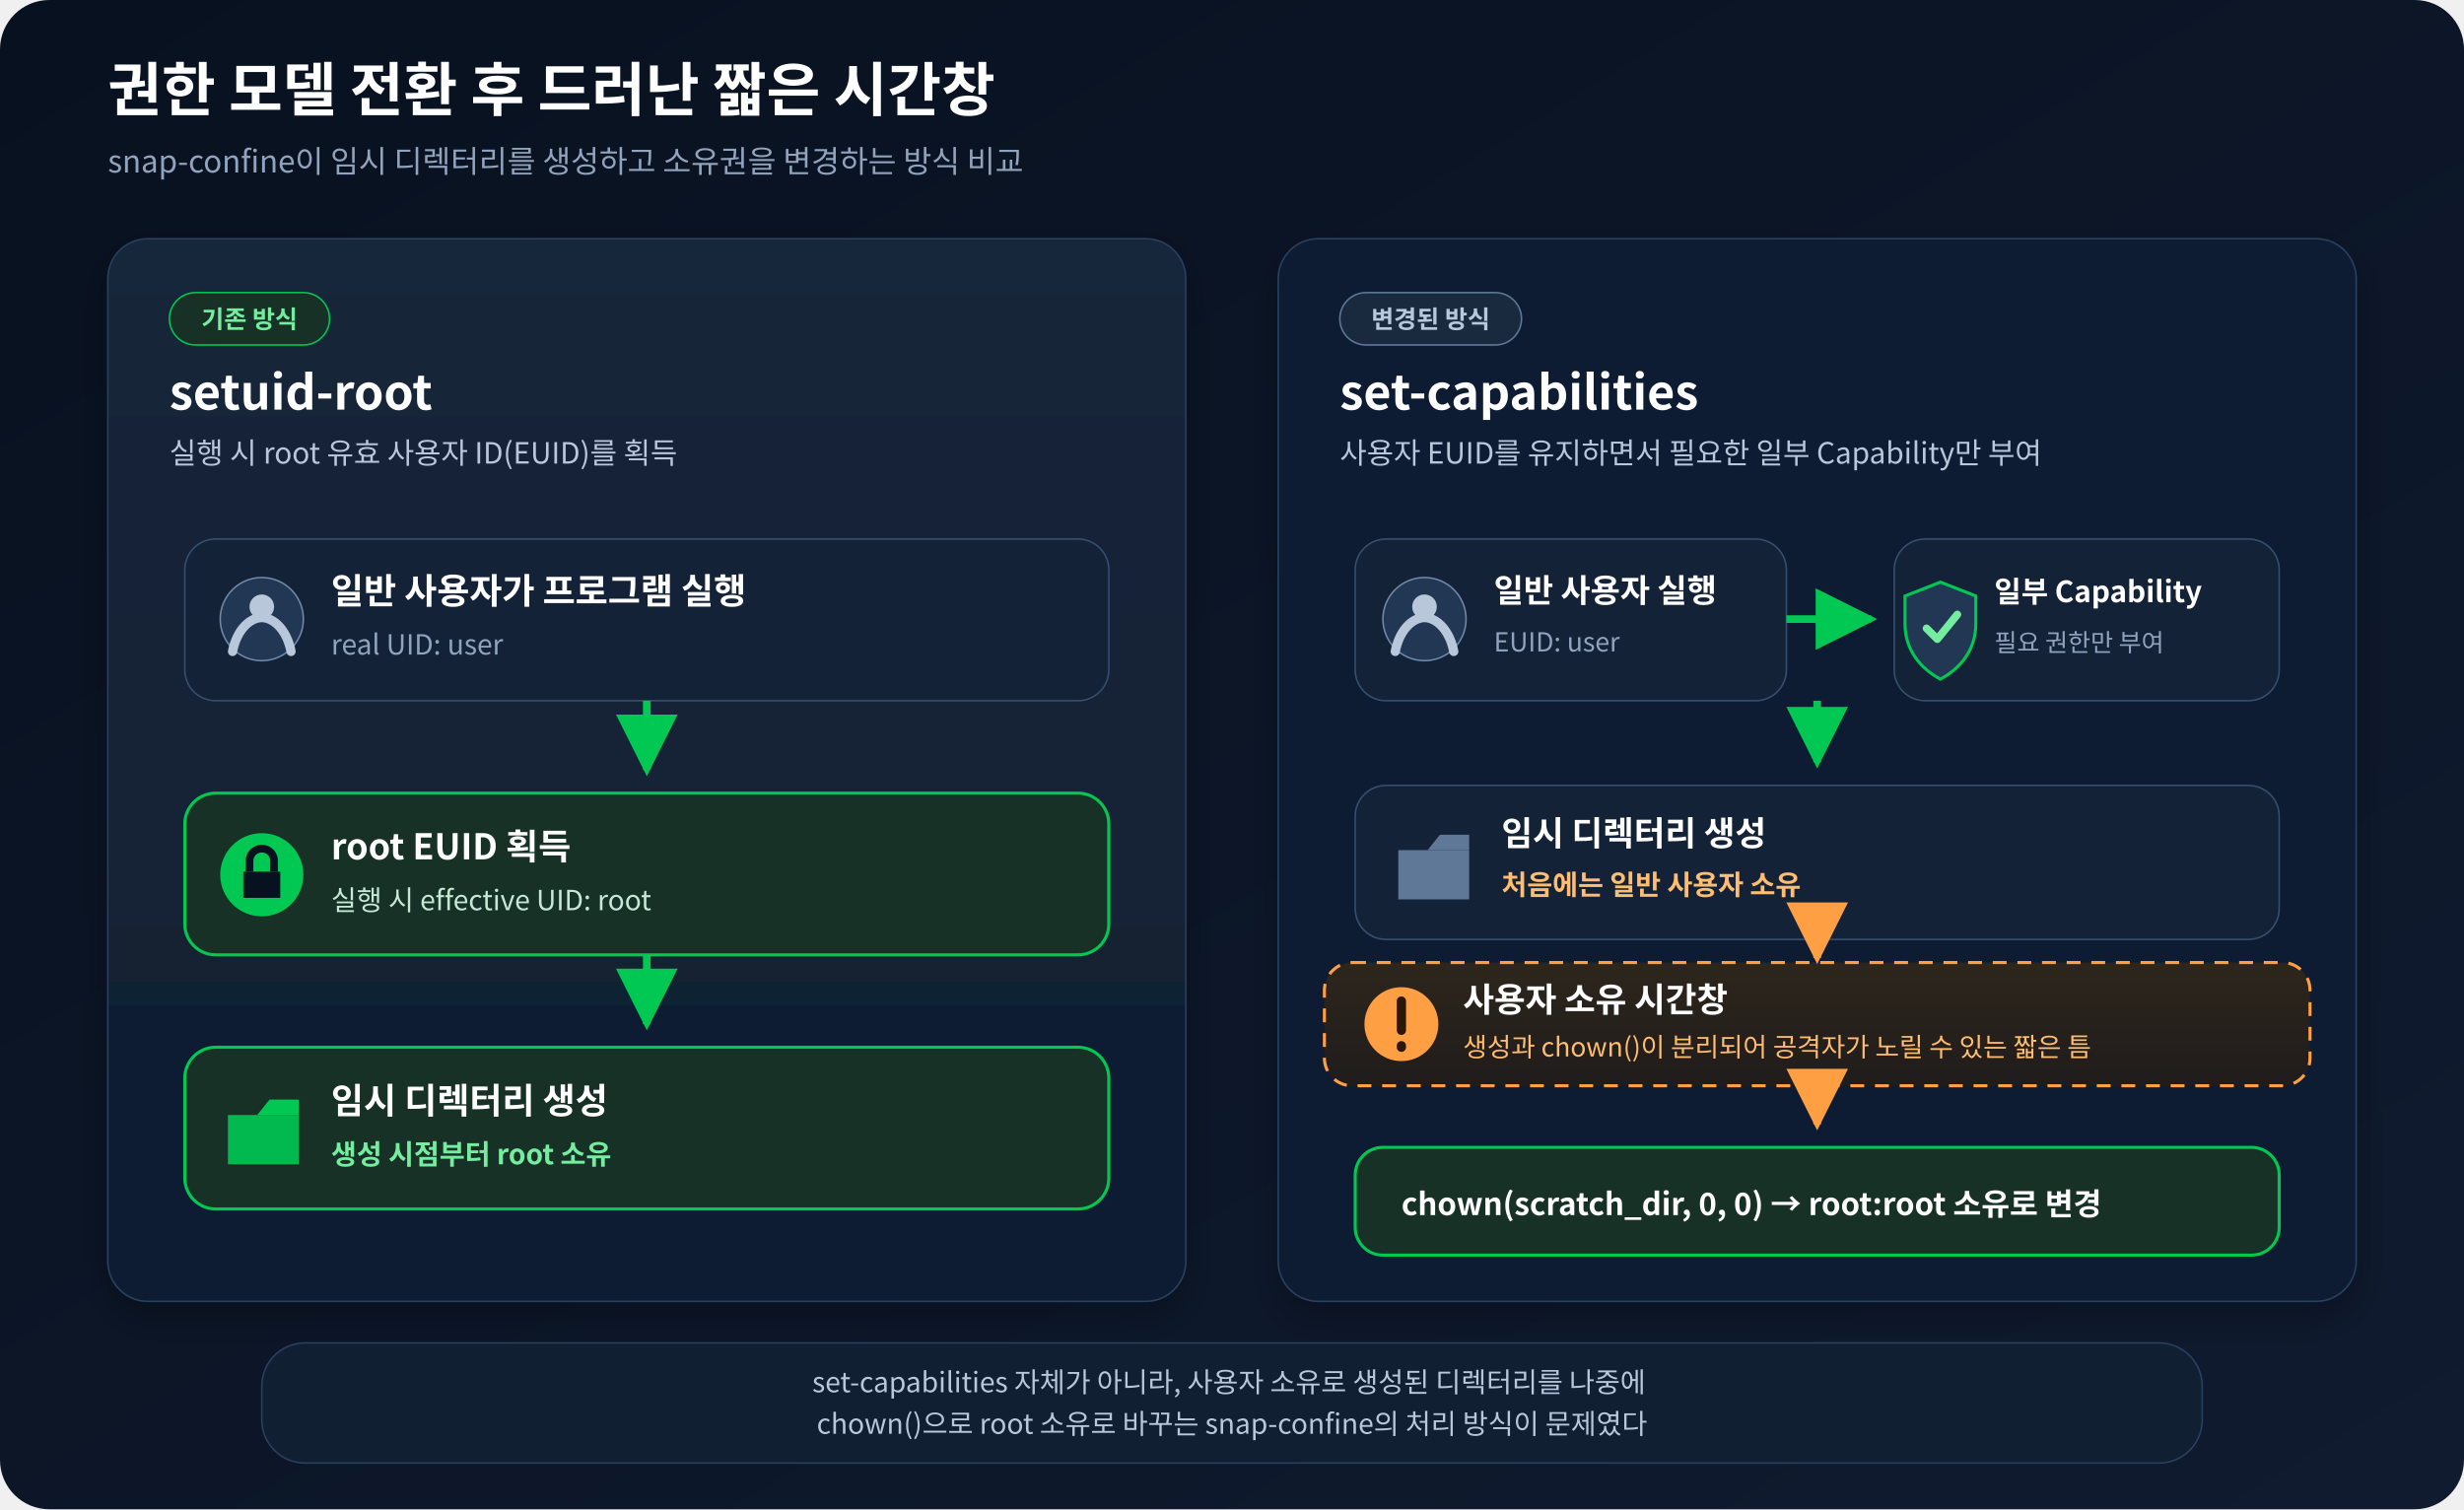
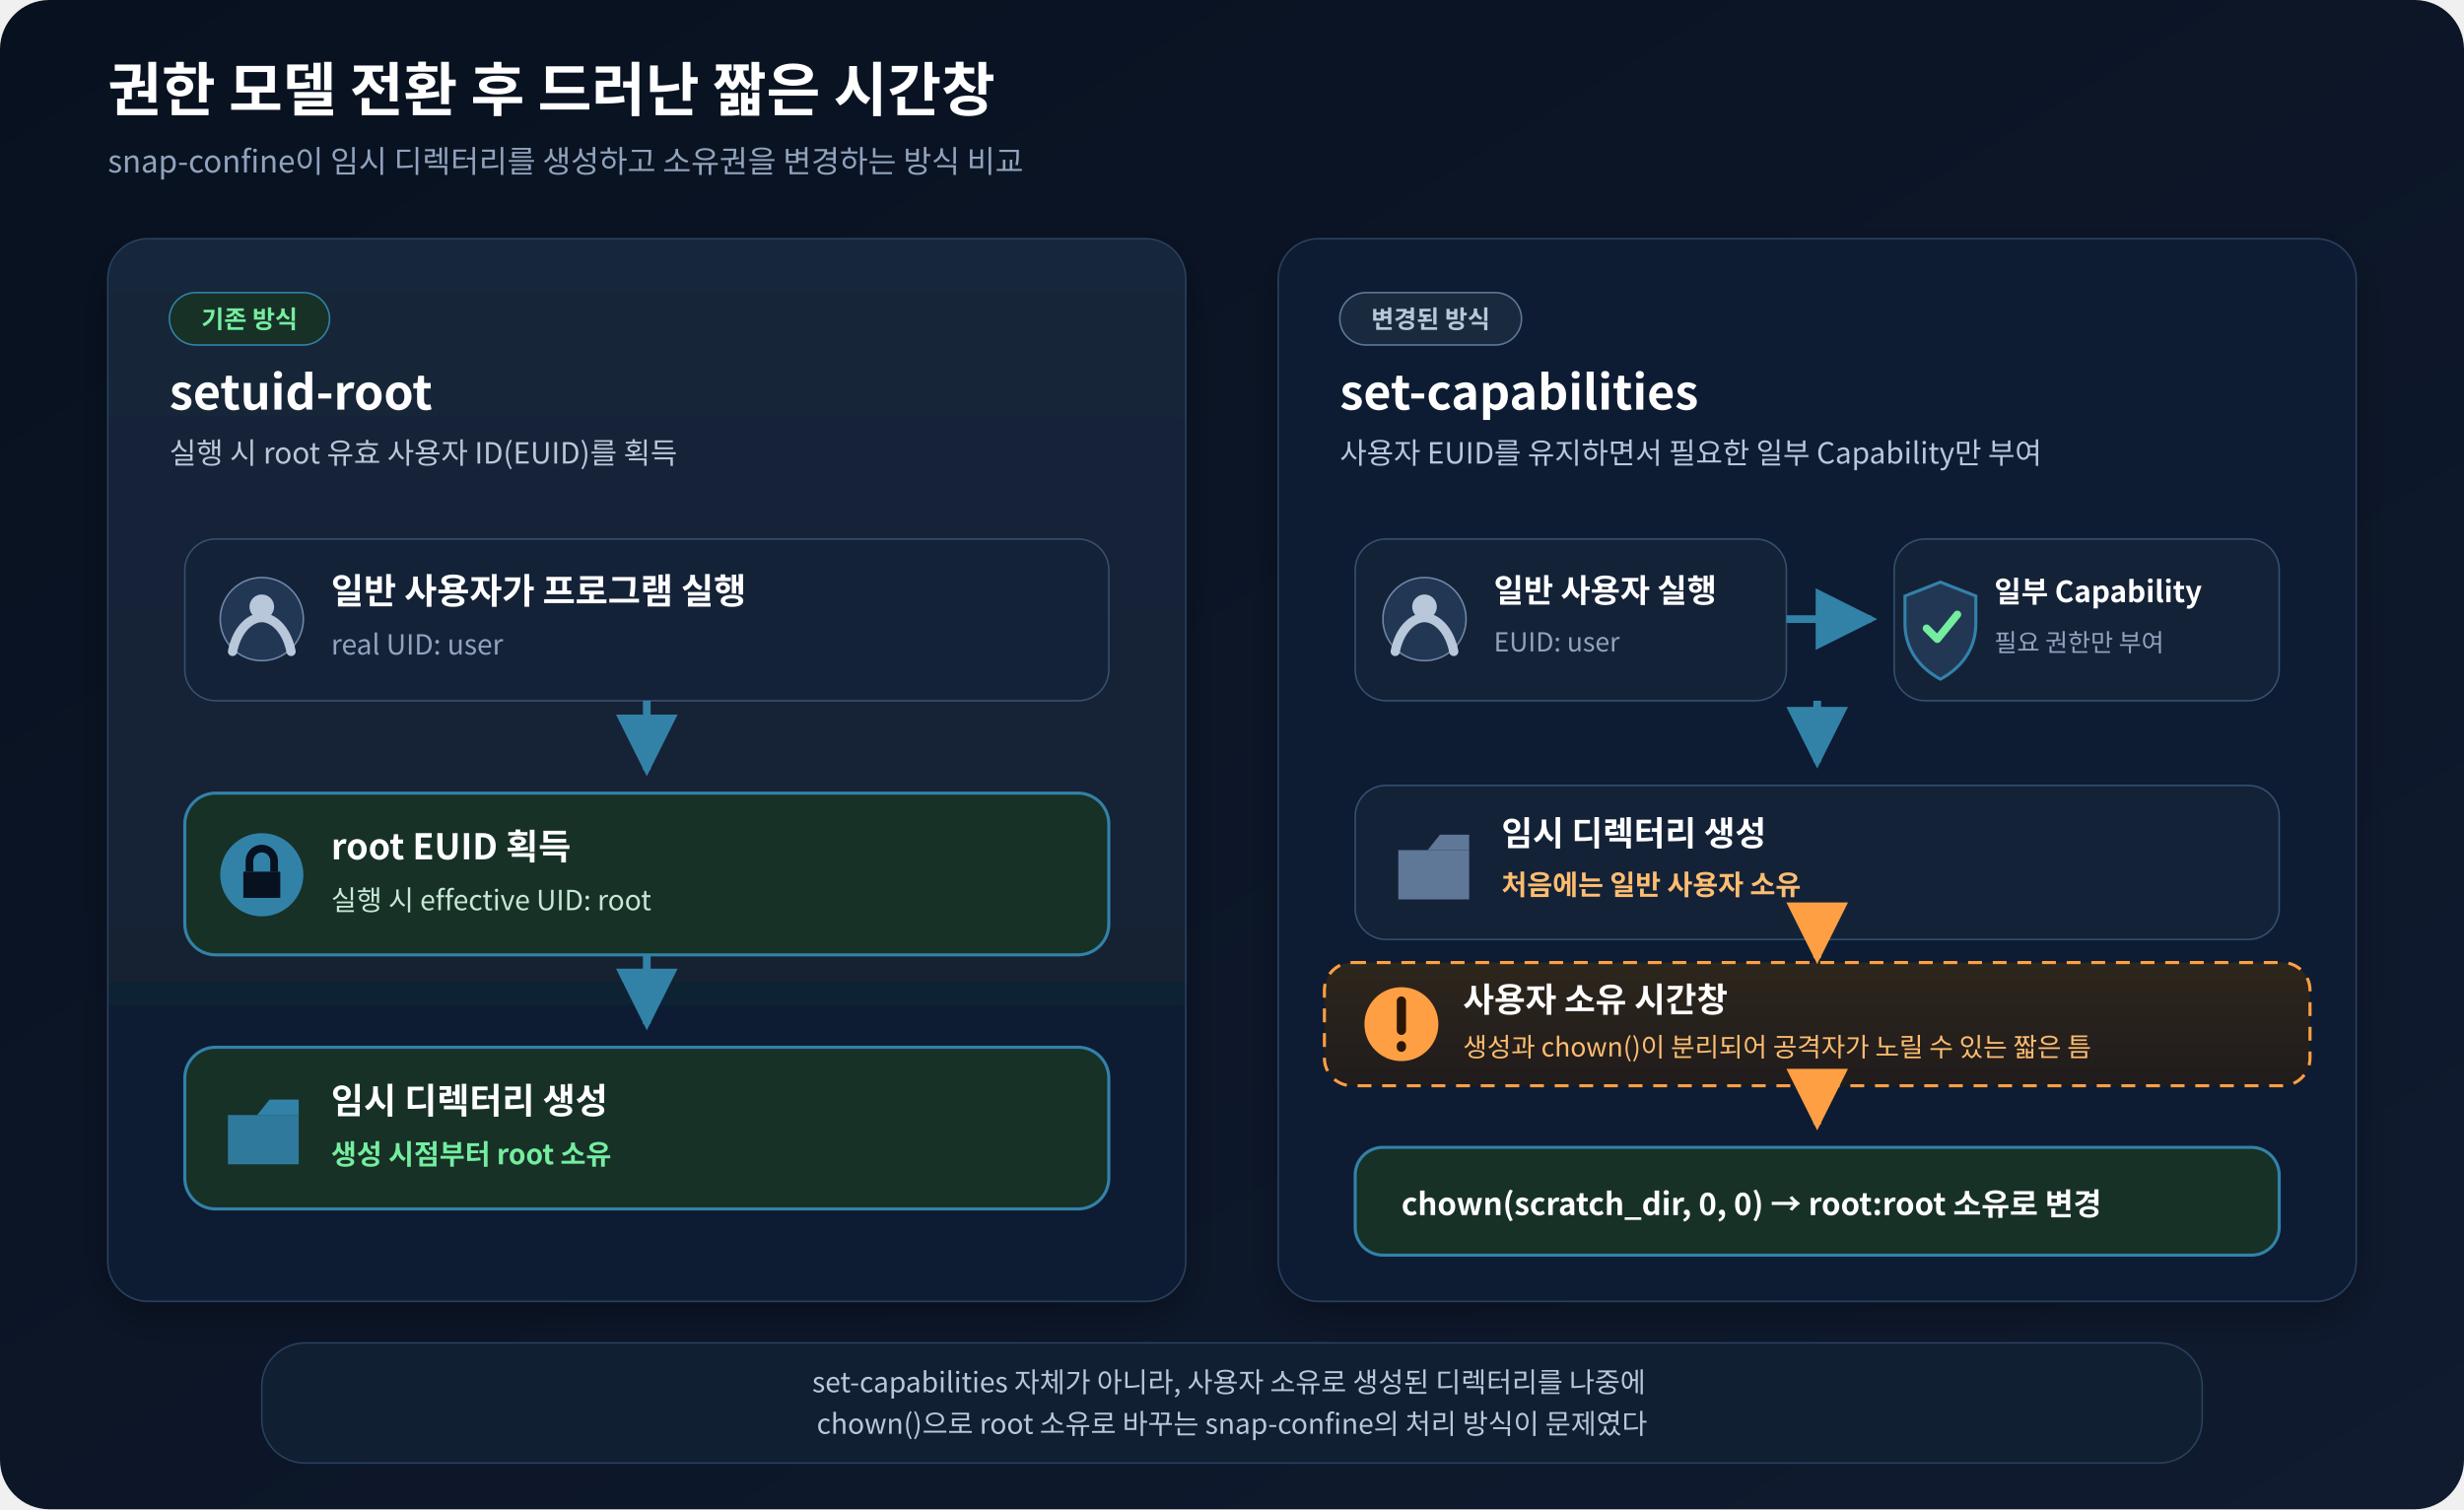
<svg xmlns="http://www.w3.org/2000/svg" width="1600" height="980" viewBox="0 0 1600 980" role="img" aria-labelledby="title desc">
  <defs>
    <linearGradient id="bg" x1="0" y1="0" x2="1" y2="1">
      <stop offset="0" stop-color="#08111f" />
      <stop offset="1" stop-color="#101b30" />
    </linearGradient>
    <linearGradient id="safe-panel" x1="0" y1="0" x2="0" y2="1">
      <stop offset="0" stop-color="#15263a" />
      <stop offset="1" stop-color="#101d30" />
    </linearGradient>
    <linearGradient id="risk-panel" x1="0" y1="0" x2="0" y2="1">
      <stop offset="0" stop-color="#2d261c" />
      <stop offset="1" stop-color="#201c1c" />
    </linearGradient>
    <filter id="shadow" x="-20%" y="-20%" width="140%" height="140%">
      <feDropShadow dx="0" dy="10" stdDeviation="12" flood-color="#000" flood-opacity=".28" />
    </filter>
    <marker id="arrow-green" viewBox="0 0 10 10" refX="9" refY="5" markerWidth="8" markerHeight="8" orient="auto">
-       <path d="M0 0 L10 5 L0 10 Z" fill="#00c853" />
+       <path d="M0 0 L10 5 L0 10 Z" fill="#3282a8" />
    </marker>
    <marker id="arrow-orange" viewBox="0 0 10 10" refX="9" refY="5" markerWidth="8" markerHeight="8" orient="auto">
      <path d="M0 0 L10 5 L0 10 Z" fill="#ff9f43" />
    </marker>
  </defs>
  <rect width="1600" height="980" rx="32" fill="url(#bg)" />
  <g font-family="Noto Sans KR, Noto Sans CJK KR, Pretendard, Apple SD Gothic Neo, Malgun Gothic, sans-serif">
    <text id="title-text" x="70" y="72" fill="#ffffff" font-size="38" font-weight="700">권한 모델 전환 후 드러난 짧은 시간창</text>
    <text x="70" y="112" fill="#91a3bd" font-size="20">snap-confine이 임시 디렉터리를 생성하고 소유권을 변경하는 방식 비교</text>
    <g filter="url(#shadow)">
      <rect x="70" y="155" width="700" height="690" rx="26" fill="url(#safe-panel)" stroke="#29405f" />
    </g>
-     <rect x="110" y="190" width="104" height="34" rx="17" fill="#173127" stroke="#00c853" />
+     <rect x="110" y="190" width="104" height="34" rx="17" fill="#173127" stroke="#3282a8" />
    <text x="162" y="213" fill="#75ed9f" font-size="16" font-weight="700" text-anchor="middle">기존 방식</text>
    <text x="110" y="266" fill="#ffffff" font-size="31" font-weight="800">setuid-root</text>
    <text x="110" y="301" fill="#b8c7da" font-size="19">실행 시 root 유효 사용자 ID(EUID)를 획득</text>
    <rect x="120" y="350" width="600" height="105" rx="20" fill="#142238" stroke="#35506f" />
    <circle cx="170" cy="402" r="27" fill="#223754" stroke="#6f89a8" />
    <circle cx="170" cy="394" r="8" fill="#b8c7da" />
    <path d="M151 423c3-15 12-22 19-22s16 7 19 22" fill="none" stroke="#b8c7da" stroke-width="6" stroke-linecap="round" />
    <text x="215" y="392" fill="#ffffff" font-size="23" font-weight="700">일반 사용자가 프로그램 실행</text>
    <text x="215" y="425" fill="#91a3bd" font-size="18">real UID: user</text>
-     <path d="M420 455 V500" stroke="#00c853" stroke-width="5" marker-end="url(#arrow-green)" />
-     <rect x="120" y="515" width="600" height="105" rx="20" fill="#173127" stroke="#00c853" stroke-width="2" />
-     <circle cx="170" cy="568" r="27" fill="#00c853" />
+     <path d="M420 455 V500" stroke="#3282a8" stroke-width="5" marker-end="url(#arrow-green)" />
+     <rect x="120" y="515" width="600" height="105" rx="20" fill="#173127" stroke="#3282a8" stroke-width="2" />
+     <circle cx="170" cy="568" r="27" fill="#3282a8" />
    <path d="M158 566h24v17h-24z" fill="#07111f" />
    <path d="M162 566v-7a8 8 0 0 1 16 0v7" fill="none" stroke="#07111f" stroke-width="5" />
    <text x="215" y="558" fill="#ffffff" font-size="23" font-weight="700">root EUID 획득</text>
    <text x="215" y="591" fill="#c6e9d5" font-size="18">실행 시 effective UID: root</text>
-     <path d="M420 620 V665" stroke="#00c853" stroke-width="5" marker-end="url(#arrow-green)" />
-     <rect x="120" y="680" width="600" height="105" rx="20" fill="#173127" stroke="#00c853" stroke-width="2" />
-     <path d="M148 724h46v32h-46z" fill="#00c853" opacity=".9" />
-     <path d="M148 724h19l8-10h19v10" fill="#00c853" />
+     <path d="M420 620 V665" stroke="#3282a8" stroke-width="5" marker-end="url(#arrow-green)" />
+     <rect x="120" y="680" width="600" height="105" rx="20" fill="#173127" stroke="#3282a8" stroke-width="2" />
+     <path d="M148 724h46v32h-46z" fill="#3282a8" opacity=".9" />
+     <path d="M148 724h19l8-10h19v10" fill="#3282a8" />
    <text x="215" y="723" fill="#ffffff" font-size="23" font-weight="700">임시 디렉터리 생성</text>
    <text x="215" y="756" fill="#75ed9f" font-size="18" font-weight="700">생성 시점부터 root 소유</text>
    <g filter="url(#shadow)">
      <rect x="830" y="155" width="700" height="690" rx="26" fill="#101d30" stroke="#29405f" />
    </g>
    <rect x="870" y="190" width="118" height="34" rx="17" fill="#192a3f" stroke="#5f7898" />
    <text x="929" y="213" fill="#b8c7da" font-size="16" font-weight="700" text-anchor="middle">변경된 방식</text>
    <text x="870" y="266" fill="#ffffff" font-size="31" font-weight="800">set-capabilities</text>
    <text x="870" y="301" fill="#b8c7da" font-size="19">사용자 EUID를 유지하면서 필요한 일부 Capability만 부여</text>
    <rect x="880" y="350" width="280" height="105" rx="20" fill="#142238" stroke="#35506f" />
    <circle cx="925" cy="402" r="27" fill="#223754" stroke="#6f89a8" />
    <circle cx="925" cy="394" r="8" fill="#b8c7da" />
    <path d="M906 423c3-15 12-22 19-22s16 7 19 22" fill="none" stroke="#b8c7da" stroke-width="6" stroke-linecap="round" />
    <text x="970" y="391" fill="#ffffff" font-size="21" font-weight="700">일반 사용자 실행</text>
    <text x="970" y="423" fill="#91a3bd" font-size="17">EUID: user</text>
-     <path d="M1160 402 H1215" stroke="#00c853" stroke-width="5" marker-end="url(#arrow-green)" />
+     <path d="M1160 402 H1215" stroke="#3282a8" stroke-width="5" marker-end="url(#arrow-green)" />
    <rect x="1230" y="350" width="250" height="105" rx="20" fill="#142238" stroke="#35506f" />
-     <path d="M1260 378l23 9v18c0 17-10 29-23 36-13-7-23-19-23-36v-18z" fill="#223754" stroke="#00c853" stroke-width="2" />
+     <path d="M1260 378l23 9v18c0 17-10 29-23 36-13-7-23-19-23-36v-18z" fill="#223754" stroke="#3282a8" stroke-width="2" />
    <path d="M1251 408l7 7 13-16" fill="none" stroke="#75ed9f" stroke-width="5" stroke-linecap="round" stroke-linejoin="round" />
    <text x="1295" y="391" fill="#ffffff" font-size="19" font-weight="700">일부 Capability</text>
    <text x="1295" y="423" fill="#91a3bd" font-size="16">필요 권한만 부여</text>
-     <path d="M1180 455 V495" stroke="#00c853" stroke-width="5" marker-end="url(#arrow-green)" />
+     <path d="M1180 455 V495" stroke="#3282a8" stroke-width="5" marker-end="url(#arrow-green)" />
    <rect x="880" y="510" width="600" height="100" rx="20" fill="#142238" stroke="#35506f" />
    <path d="M908 552h46v32h-46z" fill="#5f7898" />
    <path d="M908 552h19l8-10h19v10" fill="#5f7898" />
    <text x="975" y="549" fill="#ffffff" font-size="22" font-weight="700">임시 디렉터리 생성</text>
    <text x="975" y="581" fill="#ffbd70" font-size="18" font-weight="700">처음에는 일반 사용자 소유</text>
    <rect x="860" y="625" width="640" height="80" rx="18" fill="url(#risk-panel)" stroke="#ff9f43" stroke-width="2" stroke-dasharray="9 7" />
    <circle cx="910" cy="665" r="24" fill="#ff9f43" />
    <path d="M910 650v19M910 679v1" stroke="#2a1708" stroke-width="6" stroke-linecap="round" />
    <text x="950" y="657" fill="#ffffff" font-size="22" font-weight="800">사용자 소유 시간창</text>
    <text x="950" y="686" fill="#ffbd70" font-size="17">생성과 chown()이 분리되어 공격자가 노릴 수 있는 짧은 틈</text>
    <path d="M1180 610 V622" stroke="#ff9f43" stroke-width="5" marker-end="url(#arrow-orange)" />
    <path d="M1180 705 V730" stroke="#ff9f43" stroke-width="5" marker-end="url(#arrow-orange)" />
-     <rect x="880" y="745" width="600" height="70" rx="18" fill="#173127" stroke="#00c853" stroke-width="2" />
+     <rect x="880" y="745" width="600" height="70" rx="18" fill="#173127" stroke="#3282a8" stroke-width="2" />
    <text x="910" y="789" fill="#ffffff" font-size="20" font-weight="700">chown(scratch_dir, 0, 0) → root:root 소유로 변경</text>
    <rect x="170" y="872" width="1260" height="78" rx="28" fill="#111f33" stroke="#29405f" />
    <text x="800" y="904" fill="#b8c7da" font-size="18" text-anchor="middle">
      <tspan x="800">set-capabilities 자체가 아니라, 사용자 소유로 생성된 디렉터리를 나중에</tspan>
      <tspan x="800" dy="27">chown()으로 root 소유로 바꾸는 snap-confine의 처리 방식이 문제였다</tspan>
    </text>
  </g>
</svg>
